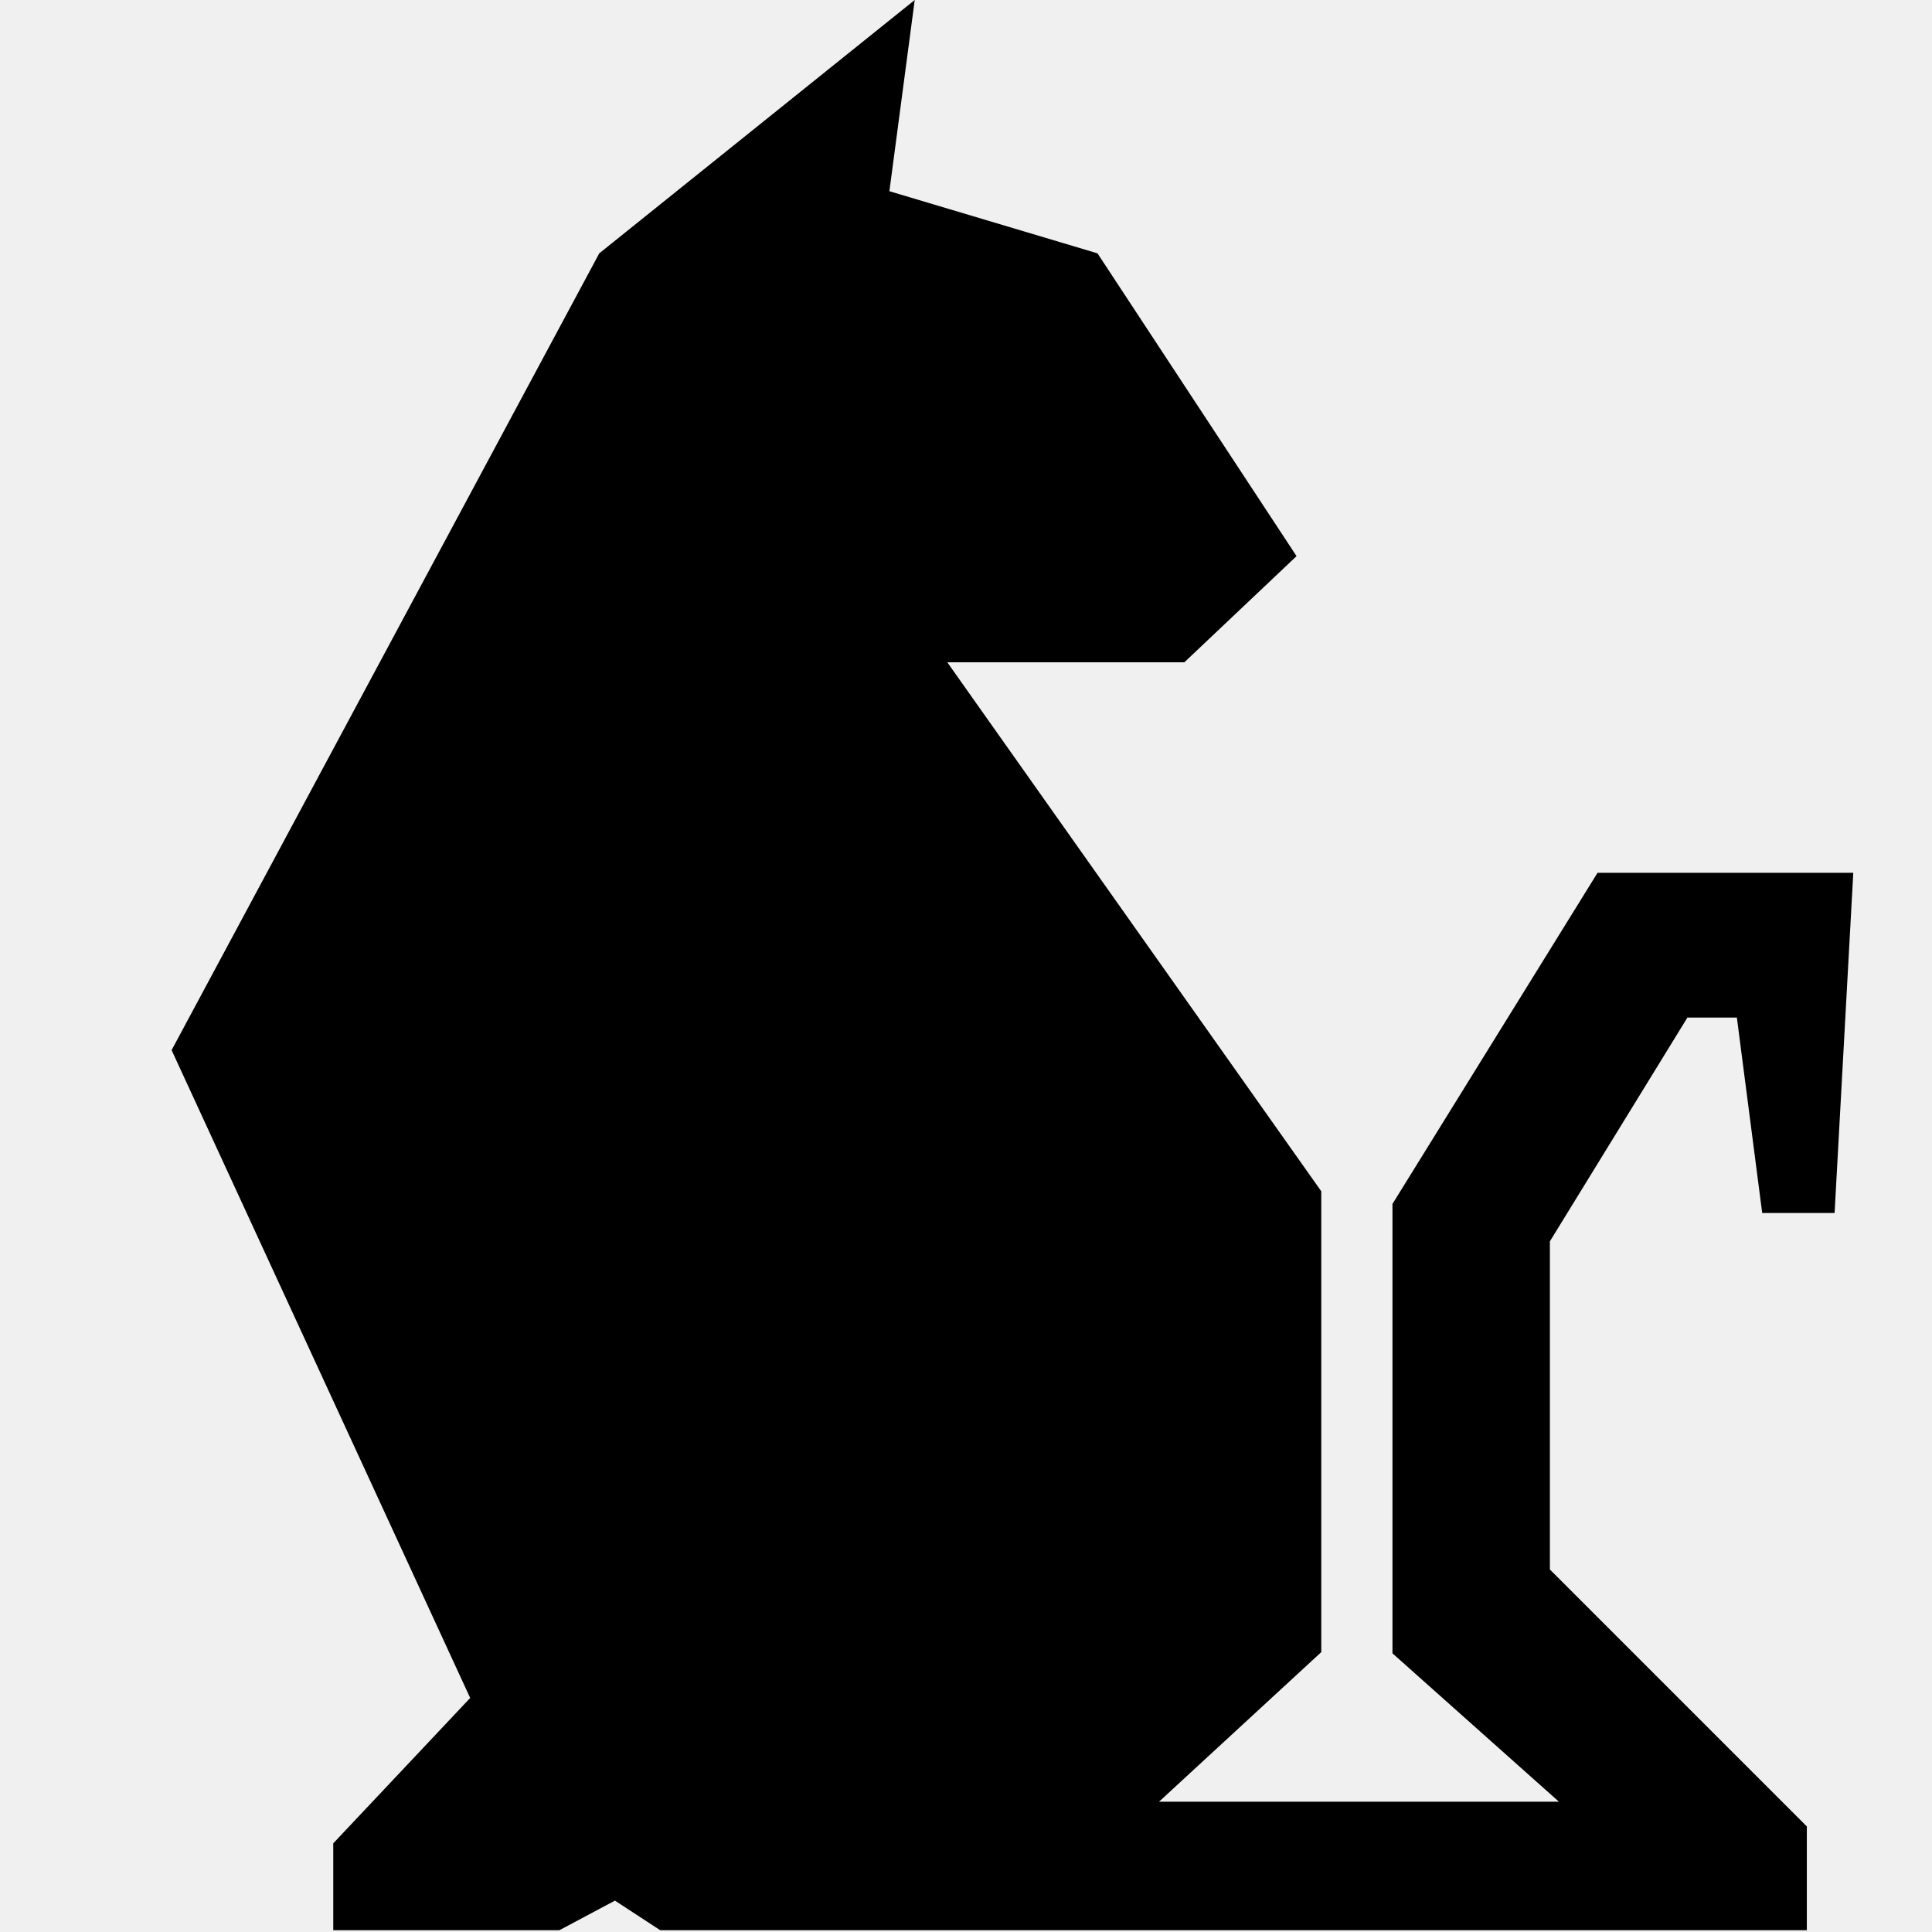
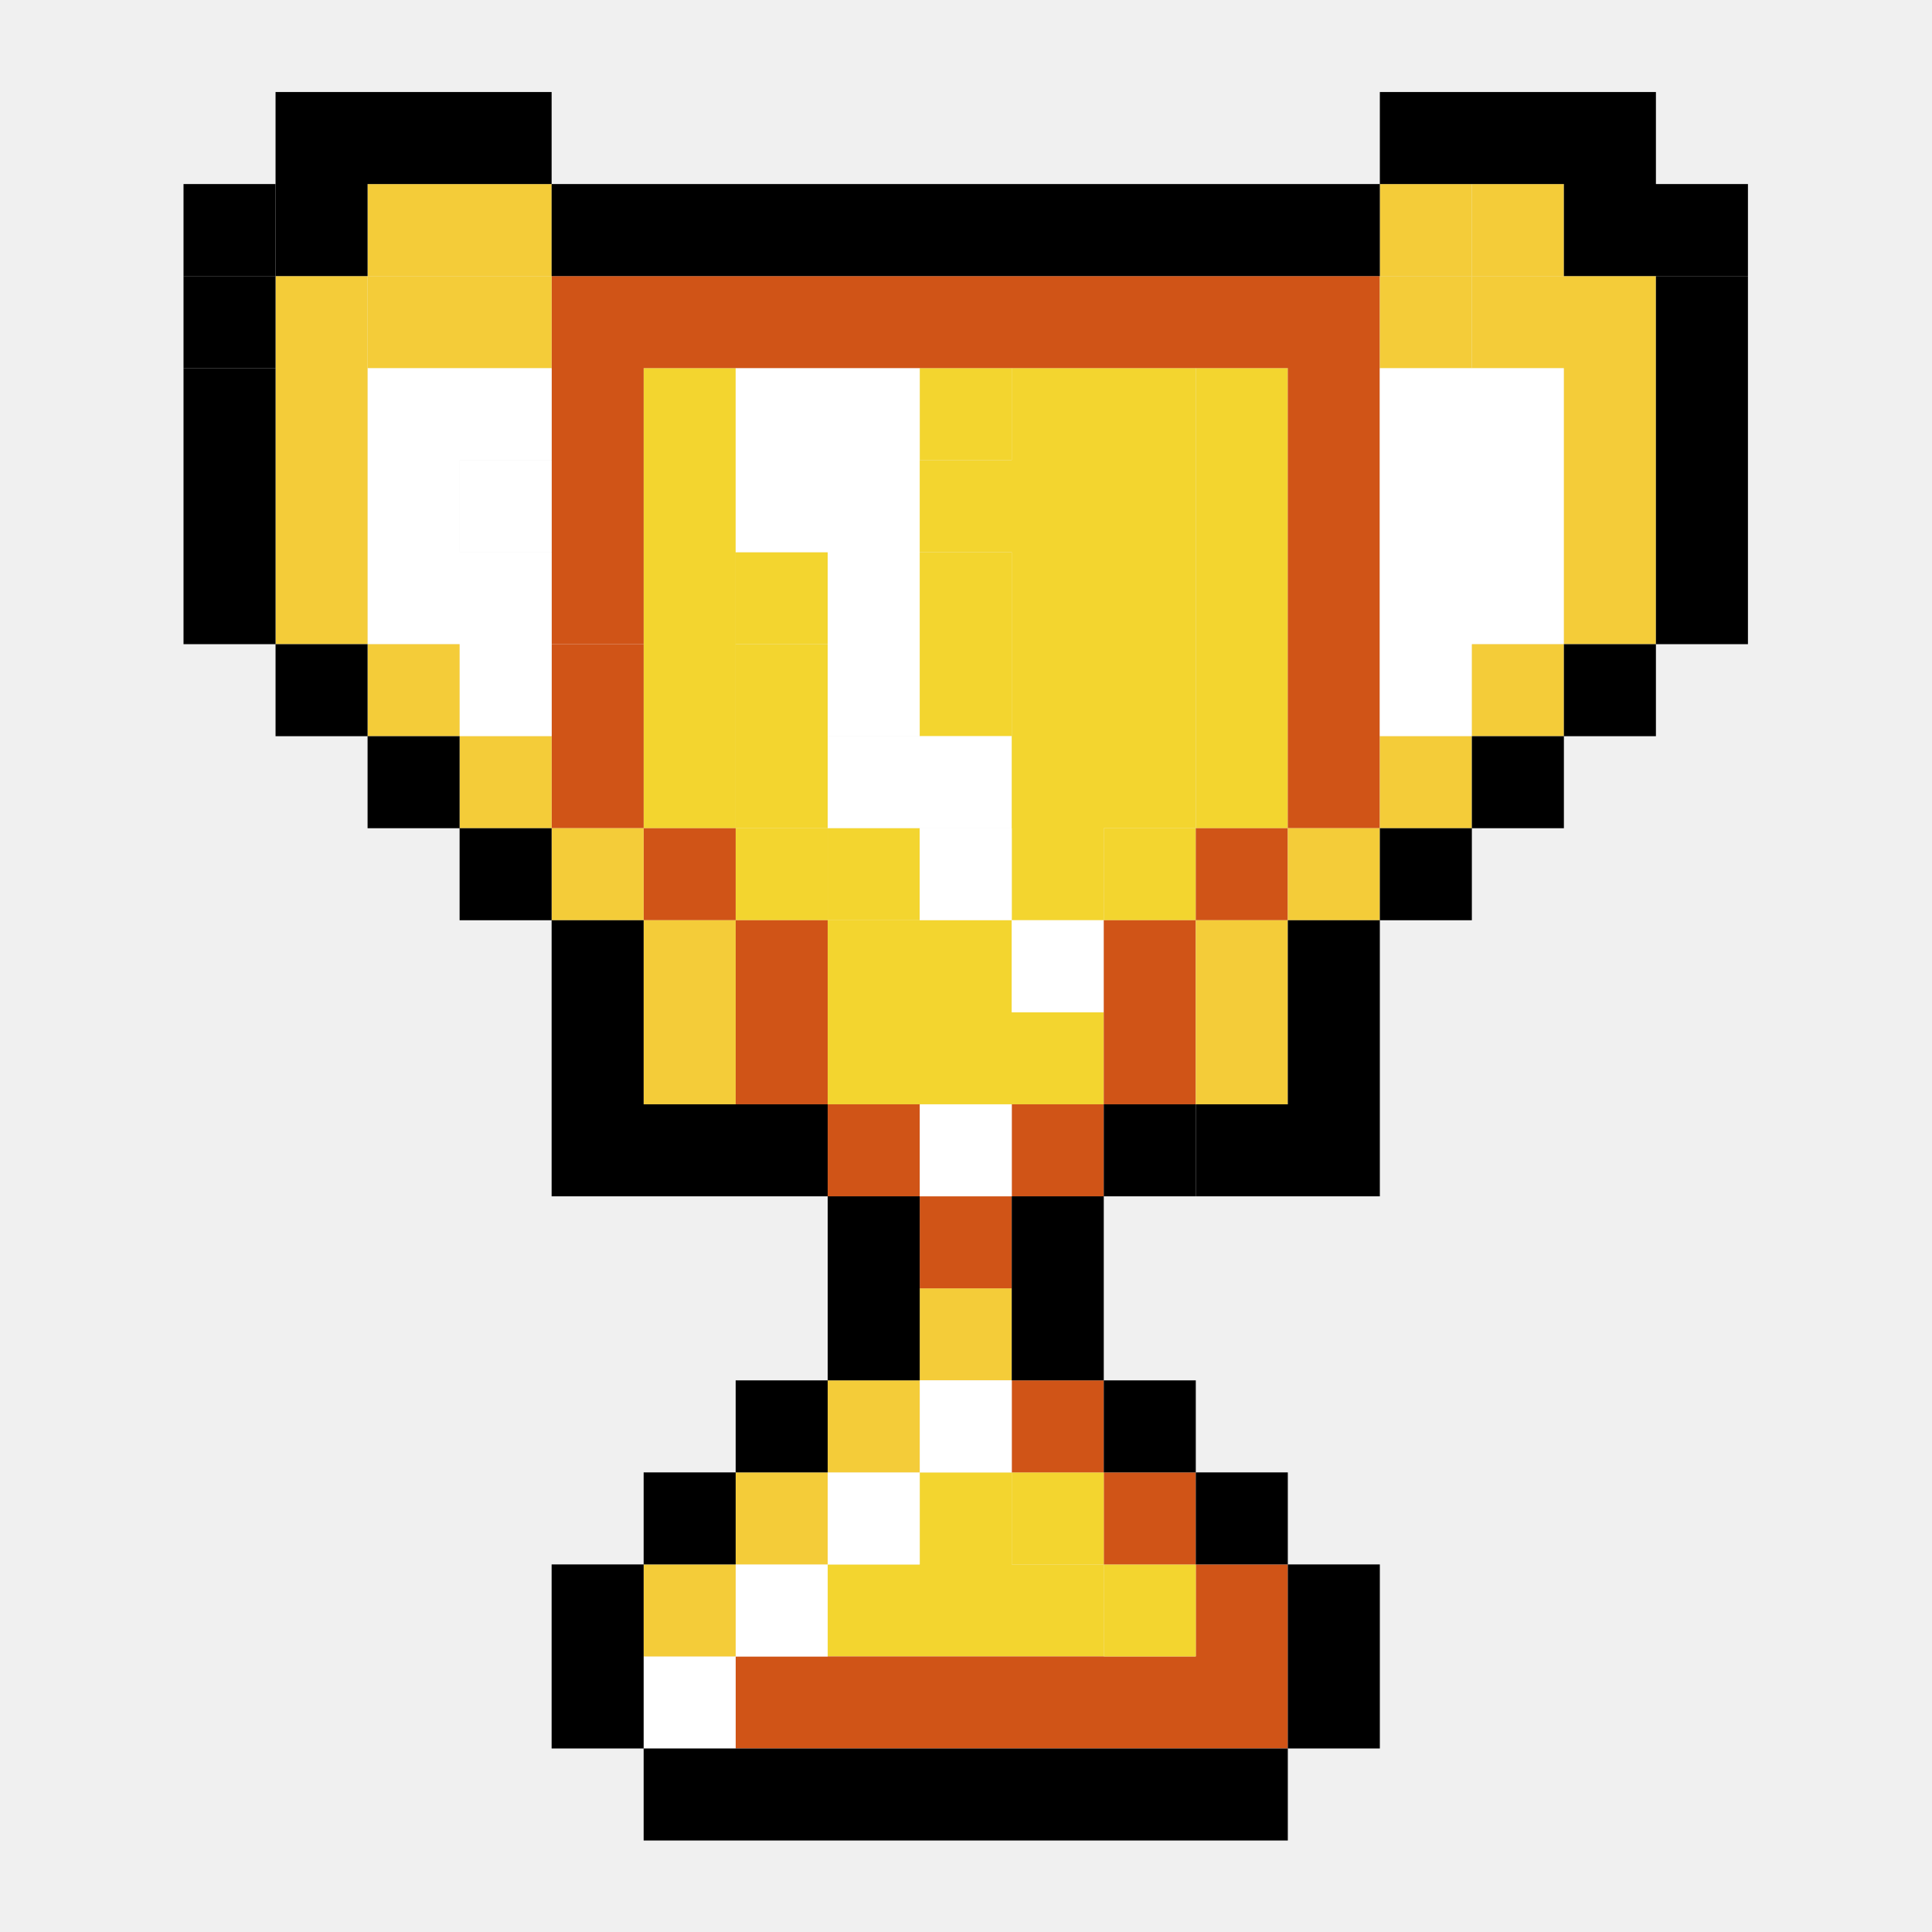
- <svg xmlns="http://www.w3.org/2000/svg" t="1660436454682" class="icon" viewBox="0 0 1024 1024" version="1.1" p-id="13845" width="16" height="16">
-   <defs>
-     <style type="text/css" />
-   </defs>
-   <path d="M846.726 462.606l-108.698 175.515v238.177l88.237 78.646H614.304l85.999-79.286v-244.251l-198.214-280.377h125.642l59.464-56.267-105.501-160.49-110.297-32.929 13.427-101.345-167.203 134.274-226.667 422.324 158.252 343.358-72.572 77.048v46.037h119.888l29.412-15.665 23.978 15.665h607.75v-54.988l-136.192-136.192v-173.917l72.892-118.609h26.215l13.427 103.583h38.364l9.911-180.311h-135.553z" p-id="13846" fill="currentColor" />
+ <svg xmlns="http://www.w3.org/2000/svg" t="1662194477183" class="icon" viewBox="0 0 1024 1024" version="1.1" p-id="2710" width="200" height="200">
+   <path d="M438.695 829.178h48.775v48.775H438.695zM487.47 829.178h48.775v48.775h-48.775zM536.245 829.178h48.775v48.775h-48.775zM487.47 780.402h48.775v48.775h-48.775zM341.144 292.651h48.775v48.775H341.144zM341.144 341.426h48.775v48.775H341.144zM341.144 390.201h48.775v48.775H341.144zM341.144 243.876h48.775v48.775H341.144zM341.144 195.101h48.775V243.876H341.144z" fill="#F3D52F" p-id="2711" />
+   <path d="M438.695 390.201h48.775v48.775H438.695z" fill="#FFFFFF" p-id="2712" />
+   <path d="M389.919 292.651h48.775v48.775h-48.775z" fill="#F3D52F" p-id="2713" />
+   <path d="M389.919 243.876h48.775v48.775h-48.775zM389.919 195.101h48.775V243.876h-48.775z" fill="#FFFFFF" p-id="2714" />
+   <path d="M389.919 390.201h48.775v48.775h-48.775zM389.919 341.426h48.775v48.775h-48.775zM487.47 195.101h48.775V243.876h-48.775z" fill="#F3D52F" p-id="2715" />
+   <path d="M438.695 195.101h48.775V243.876H438.695zM438.695 341.426h48.775v48.775H438.695zM438.695 292.651h48.775v48.775H438.695zM438.695 243.876h48.775v48.775H438.695z" fill="#FFFFFF" p-id="2716" />
+   <path d="M487.47 292.651h48.775v48.775h-48.775zM487.47 341.426h48.775v48.775h-48.775z" fill="#F3D52F" p-id="2717" />
+   <path d="M487.47 390.201h48.775v48.775h-48.775z" fill="#FFFFFF" p-id="2718" />
+   <path d="M487.47 243.876h48.775v48.775h-48.775zM536.245 390.201h48.775v48.775h-48.775zM536.245 341.426h48.775v48.775h-48.775zM536.245 195.101h48.775V243.876h-48.775zM536.245 292.651h48.775v48.775h-48.775zM585.02 390.201h48.775v48.775h-48.775zM585.02 341.426h48.775v48.775h-48.775zM585.02 292.651h48.775v48.775h-48.775zM585.02 243.876h48.775v48.775h-48.775zM585.02 195.101h48.775V243.876h-48.775zM536.245 243.876h48.775v48.775h-48.775zM438.695 438.976h48.775v48.775H438.695zM536.245 438.976h48.775v48.775h-48.775z" fill="#F3D52F" p-id="2719" />
+   <path d="M487.47 438.976h48.775v48.775h-48.775z" fill="#FFFFFF" p-id="2720" />
+   <path d="M389.919 438.976h48.775v48.775h-48.775zM438.695 536.527h48.775v48.775H438.695zM438.695 487.752h48.775v48.775H438.695zM487.47 536.527h48.775v48.775h-48.775zM487.47 487.752h48.775v48.775h-48.775zM536.245 536.527h48.775v48.775h-48.775z" fill="#F3D52F" p-id="2721" />
+   <path d="M536.245 487.752h48.775v48.775h-48.775z" fill="#FFFFFF" p-id="2722" />
+   <path d="M585.02 438.976h48.775v48.775h-48.775zM633.795 292.651h48.775v48.775h-48.775zM633.795 195.101h48.775V243.876h-48.775zM633.795 243.876h48.775v48.775h-48.775zM633.795 390.201h48.775v48.775h-48.775zM633.795 341.426h48.775v48.775h-48.775z" fill="#F3D52F" p-id="2723" />
+   <path d="M389.919 877.953h48.775v48.775h-48.775zM585.02 877.953h48.775v48.775h-48.775zM438.695 877.953h48.775v48.775H438.695zM536.245 877.953h48.775v48.775h-48.775zM487.47 877.953h48.775v48.775h-48.775zM633.795 877.953h48.775v48.775h-48.775zM633.795 829.178h48.775v48.775h-48.775z" fill="#D05417" p-id="2724" />
+   <path d="M585.02 829.178h48.775v48.775h-48.775z" fill="#F3D52F" p-id="2725" />
+   <path d="M585.02 780.402h48.775v48.775h-48.775z" fill="#D05417" p-id="2726" />
+   <path d="M536.245 780.402h48.775v48.775h-48.775z" fill="#F3D52F" p-id="2727" />
+   <path d="M536.245 731.627h48.775v48.775h-48.775z" fill="#D05417" p-id="2728" />
+   <path d="M487.47 682.852h48.775v48.775h-48.775z" fill="#F4CC39" p-id="2729" />
+   <path d="M487.47 634.077h48.775v48.775h-48.775zM633.795 438.976h48.775v48.775h-48.775zM585.02 487.752h48.775v48.775h-48.775zM585.02 536.527h48.775v48.775h-48.775zM536.245 585.302h48.775v48.775h-48.775z" fill="#D05417" p-id="2730" />
+   <path d="M487.47 585.302h48.775v48.775h-48.775z" fill="#FFFFFF" p-id="2731" />
+   <path d="M438.695 585.302h48.775v48.775H438.695zM389.919 536.527h48.775v48.775h-48.775zM389.919 487.752h48.775v48.775h-48.775zM341.144 438.976h48.775v48.775H341.144zM633.795 146.325h48.775v48.775h-48.775zM536.245 146.325h48.775v48.775h-48.775zM487.47 146.325h48.775v48.775h-48.775zM585.02 146.325h48.775v48.775h-48.775zM389.919 146.325h48.775v48.775h-48.775zM438.695 146.325h48.775v48.775H438.695zM341.144 146.325h48.775v48.775H341.144zM682.57 292.651h48.775v48.775H682.57zM682.57 243.876h48.775v48.775H682.57zM682.57 195.101h48.775V243.876H682.57zM682.57 146.325h48.775v48.775H682.57zM292.369 292.651h48.775v48.775H292.369zM292.369 243.876h48.775v48.775H292.369zM292.369 195.101h48.775V243.876H292.369zM292.369 146.325h48.775v48.775H292.369zM682.57 390.201h48.775v48.775H682.57zM682.57 341.426h48.775v48.775H682.57z" fill="#D05417" p-id="2732" />
+   <path d="M243.594 243.876h48.775v48.775H243.594z" fill="#FFFFFF" p-id="2733" />
+   <path d="M292.369 341.426h48.775v48.775H292.369zM292.369 390.201h48.775v48.775H292.369z" fill="#D05417" p-id="2734" />
+   <path d="M243.594 341.426h48.775v48.775H243.594zM243.594 292.651h48.775v48.775H243.594zM194.819 292.651h48.775v48.775H194.819zM194.819 243.876h48.775v48.775H194.819zM243.594 195.101h48.775V243.876H243.594zM194.819 195.101h48.775V243.876H194.819zM731.345 341.426h48.775v48.775h-48.775zM780.121 292.651h48.775v48.775h-48.775zM731.345 292.651h48.775v48.775h-48.775zM731.345 243.876h48.775v48.775h-48.775zM780.121 243.876h48.775v48.775h-48.775zM780.121 195.101h48.775V243.876h-48.775zM731.345 195.101h48.775V243.876h-48.775zM341.144 877.953h48.775v48.775H341.144zM389.919 829.178h48.775v48.775h-48.775zM487.47 731.627h48.775v48.775h-48.775zM438.695 780.402h48.775v48.775H438.695z" fill="#FFFFFF" p-id="2735" />
+   <path d="M341.144 829.178h48.775v48.775H341.144zM389.919 780.402h48.775v48.775h-48.775zM438.695 731.627h48.775v48.775H438.695zM731.345 146.325h48.775v48.775h-48.775zM780.121 97.55h48.775v48.775h-48.775z" fill="#F4CC39" p-id="2736" />
+   <path d="M731.345 97.55h48.775v48.775h-48.775zM780.121 146.325h48.775v48.775h-48.775zM828.896 146.325h48.775v48.775h-48.775zM828.896 292.651h48.775v48.775h-48.775zM828.896 243.876h48.775v48.775h-48.775zM828.896 195.101h48.775V243.876h-48.775zM780.121 341.426h48.775v48.775h-48.775zM731.345 390.201h48.775v48.775h-48.775zM682.57 438.976h48.775v48.775H682.57zM633.795 487.752h48.775v48.775h-48.775zM633.795 536.527h48.775v48.775h-48.775zM341.144 536.527h48.775v48.775H341.144zM341.144 487.752h48.775v48.775H341.144zM292.369 438.976h48.775v48.775H292.369zM243.594 390.201h48.775v48.775H243.594zM194.819 341.426h48.775v48.775H194.819zM146.044 292.651H194.819v48.775H146.044zM146.044 243.876H194.819v48.775H146.044zM146.044 195.101H194.819V243.876H146.044zM146.044 146.325H194.819v48.775H146.044zM243.594 97.55h48.775v48.775H243.594zM194.819 97.55h48.775v48.775H194.819z" fill="#F4CC39" p-id="2737" />
+   <path d="M243.594 146.325h48.775v48.775H243.594zM194.819 146.325h48.775v48.775H194.819z" fill="#F4CC39" p-id="2738" />
+   <path d="M633.795 926.728h48.775v48.775h-48.775zM585.02 926.728h48.775v48.775h-48.775zM438.695 926.728h48.775v48.775H438.695zM487.47 926.728h48.775v48.775h-48.775zM536.245 926.728h48.775v48.775h-48.775zM341.144 926.728h48.775v48.775H341.144zM389.919 926.728h48.775v48.775h-48.775zM292.369 877.953h48.775v48.775H292.369zM292.369 829.178h48.775v48.775H292.369zM341.144 780.402h48.775v48.775H341.144zM682.57 877.953h48.775v48.775H682.57zM682.57 829.178h48.775v48.775H682.57zM633.795 780.402h48.775v48.775h-48.775zM585.02 731.627h48.775v48.775h-48.775zM389.919 731.627h48.775v48.775h-48.775zM536.245 682.852h48.775v48.775h-48.775zM438.695 682.852h48.775v48.775H438.695zM438.695 634.077h48.775v48.775H438.695zM536.245 634.077h48.775v48.775h-48.775zM585.02 585.302h48.775v48.775h-48.775zM389.919 585.302h48.775v48.775h-48.775zM341.144 585.302h48.775v48.775H341.144zM292.369 536.527h48.775v48.775H292.369zM292.369 585.302h48.775v48.775H292.369zM292.369 487.752h48.775v48.775H292.369zM243.594 438.976h48.775v48.775H243.594zM194.819 390.201h48.775v48.775H194.819zM146.044 341.426H194.819v48.775H146.044zM97.269 243.876h48.775v48.775H97.269zM97.269 195.101h48.775V243.876H97.269zM97.269 97.55h48.775v48.775H97.269zM97.269 292.651h48.775v48.775H97.269z" p-id="2739" />
+   <path d="M97.269 146.325h48.775v48.775H97.269zM146.044 97.55H194.819v48.775H146.044zM194.819 48.775h48.775v48.775H194.819zM243.594 48.775h48.775v48.775H243.594zM146.044 48.775H194.819v48.775H146.044zM633.795 585.302h48.775v48.775h-48.775zM682.57 585.302h48.775v48.775H682.57zM682.57 536.527h48.775v48.775H682.57zM682.57 487.752h48.775v48.775H682.57zM731.345 438.976h48.775v48.775h-48.775zM780.121 390.201h48.775v48.775h-48.775zM828.896 341.426h48.775v48.775h-48.775zM877.671 292.651h48.779v48.775h-48.779zM877.671 243.876h48.779v48.775h-48.779zM877.671 195.101h48.779V243.876h-48.779zM877.671 146.325h48.779v48.775h-48.779z" p-id="2740" />
+   <path d="M877.671 97.55h48.779v48.775h-48.779zM828.896 97.55h48.775v48.775h-48.775zM828.896 48.775h48.775v48.775h-48.775zM780.121 48.775h48.775v48.775h-48.775zM731.345 48.775h48.775v48.775h-48.775zM682.57 97.55h48.775v48.775H682.57zM633.795 97.55h48.775v48.775h-48.775zM536.245 97.55h48.775v48.775h-48.775zM487.47 97.55h48.775v48.775h-48.775zM585.02 97.55h48.775v48.775h-48.775zM341.144 97.55h48.775v48.775H341.144zM438.695 97.55h48.775v48.775H438.695zM389.919 97.55h48.775v48.775h-48.775zM292.369 97.55h48.775v48.775H292.369z" p-id="2741" />
</svg>
